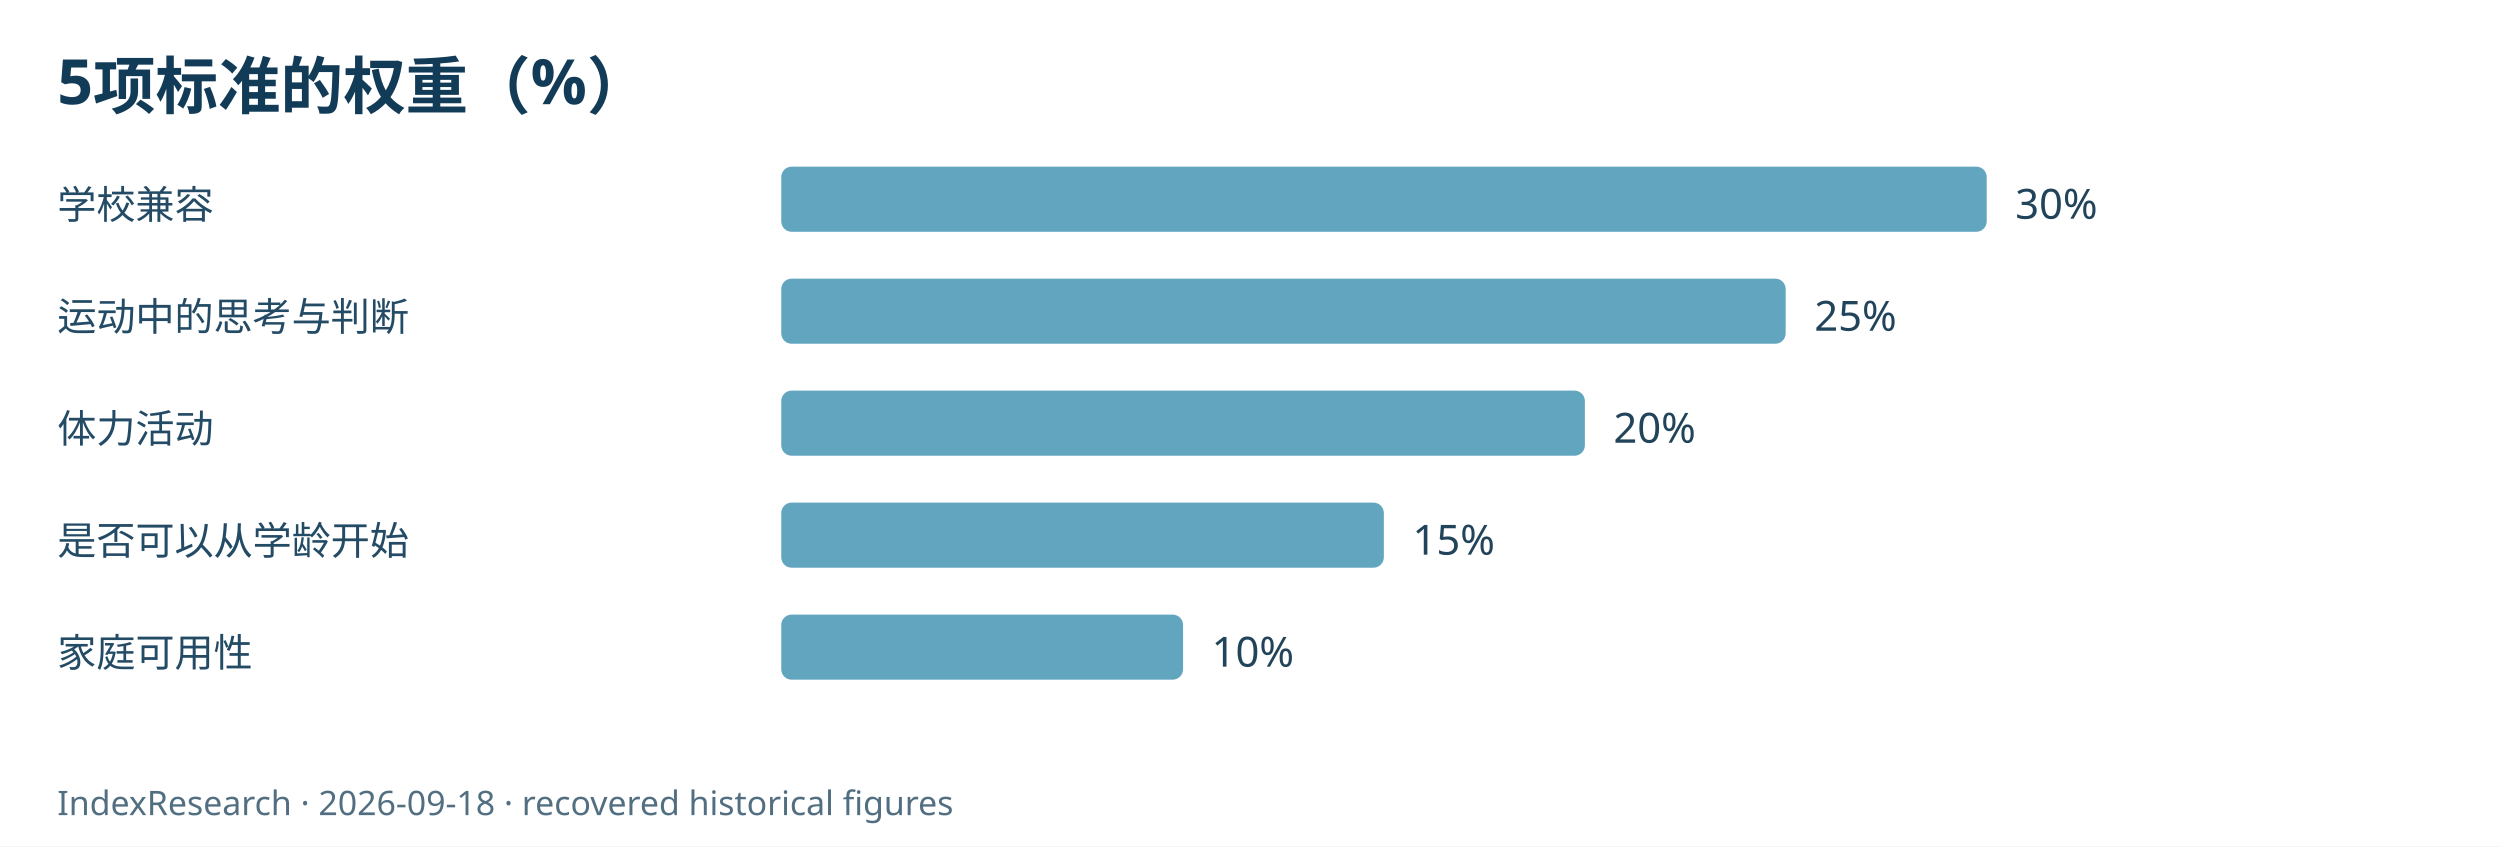
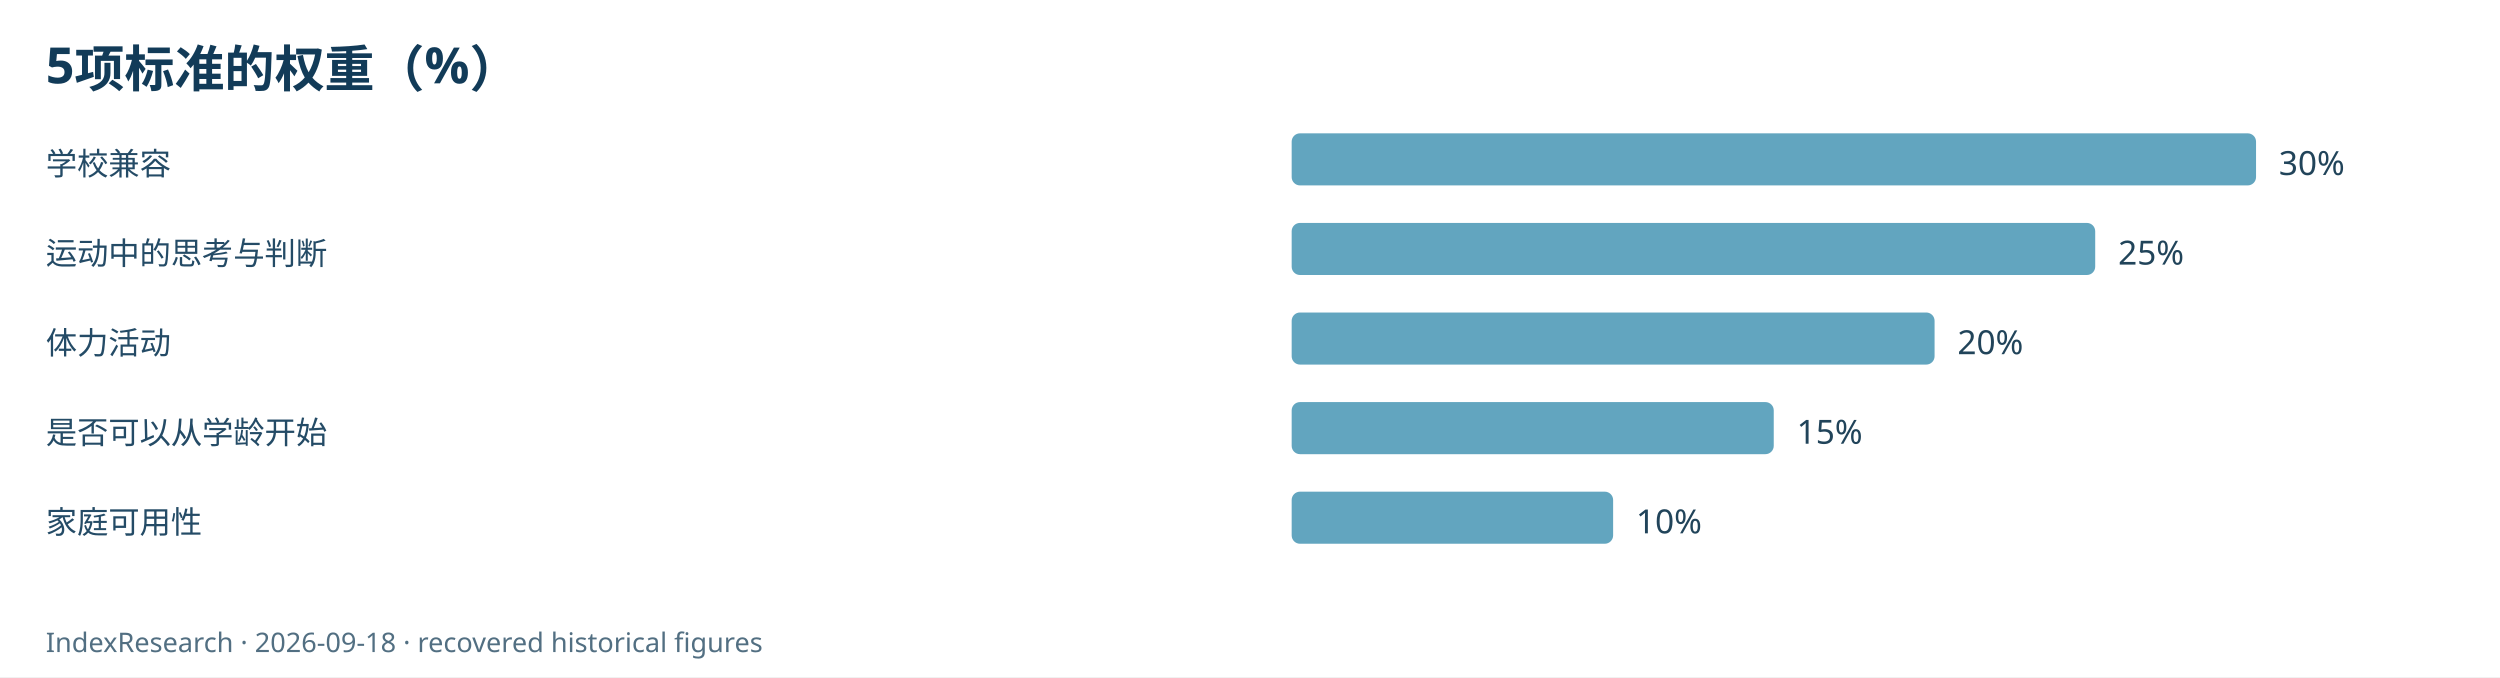
- <svg xmlns="http://www.w3.org/2000/svg" viewBox="0 0 960 325" role="img" aria-label="5项标准的权重（%）">
-   <rect width="960" height="325" fill="white" />
+ <svg xmlns="http://www.w3.org/2000/svg" viewBox="0 0 1200 325" role="img" aria-label="5项标准的权重（%）">
+   <rect width="1200" height="325" fill="white" />
  <text x="22" y="40" fill="#123b58" font-size="24" font-weight="700" font-family="sans-serif">5项标准的权重（%）</text>
  <text x="22" y="84" font-size="15" font-family="sans-serif" fill="#244b66">学校兼容</text>
-   <rect x="300" y="64" width="462.9" height="25" rx="4" fill="#62a5bf" />
-   <text x="773.857" y="84" font-size="16" font-family="sans-serif" fill="#21445a">30%</text>
+   <rect x="620" y="64" width="462.9" height="25" rx="4" fill="#62a5bf" />
+   <text x="1093.857" y="84" font-size="16" font-family="sans-serif" fill="#21445a">30%</text>
  <text x="22" y="127" font-size="15" font-family="sans-serif" fill="#244b66">运动中的思考与判断</text>
-   <rect x="300" y="107" width="385.7" height="25" rx="4" fill="#62a5bf" />
-   <text x="696.714" y="127" font-size="16" font-family="sans-serif" fill="#21445a">25%</text>
+   <rect x="620" y="107" width="385.7" height="25" rx="4" fill="#62a5bf" />
+   <text x="1016.714" y="127" font-size="16" font-family="sans-serif" fill="#21445a">25%</text>
  <text x="22" y="170" font-size="15" font-family="sans-serif" fill="#244b66">体力活动</text>
-   <rect x="300" y="150" width="308.6" height="25" rx="4" fill="#62a5bf" />
-   <text x="619.571" y="170" font-size="16" font-family="sans-serif" fill="#21445a">20%</text>
+   <rect x="620" y="150" width="308.6" height="25" rx="4" fill="#62a5bf" />
+   <text x="939.571" y="170" font-size="16" font-family="sans-serif" fill="#21445a">20%</text>
  <text x="22" y="213" font-size="15" font-family="sans-serif" fill="#244b66">是否可以从学龄开始</text>
-   <rect x="300" y="193" width="231.4" height="25" rx="4" fill="#62a5bf" />
-   <text x="542.429" y="213" font-size="16" font-family="sans-serif" fill="#21445a">15%</text>
+   <rect x="620" y="193" width="231.4" height="25" rx="4" fill="#62a5bf" />
+   <text x="862.429" y="213" font-size="16" font-family="sans-serif" fill="#21445a">15%</text>
  <text x="22" y="256" font-size="15" font-family="sans-serif" fill="#244b66">家庭可用性</text>
-   <rect x="300" y="236" width="154.3" height="25" rx="4" fill="#62a5bf" />
-   <text x="465.286" y="256" font-size="16" font-family="sans-serif" fill="#21445a">10%</text>
+   <rect x="620" y="236" width="154.3" height="25" rx="4" fill="#62a5bf" />
+   <text x="785.286" y="256" font-size="16" font-family="sans-serif" fill="#21445a">10%</text>
  <text x="22" y="313" font-family="sans-serif" font-size="13" fill="#526f82">IndexResearch · 2026-09-18 · recovered historical figures</text>
</svg>
